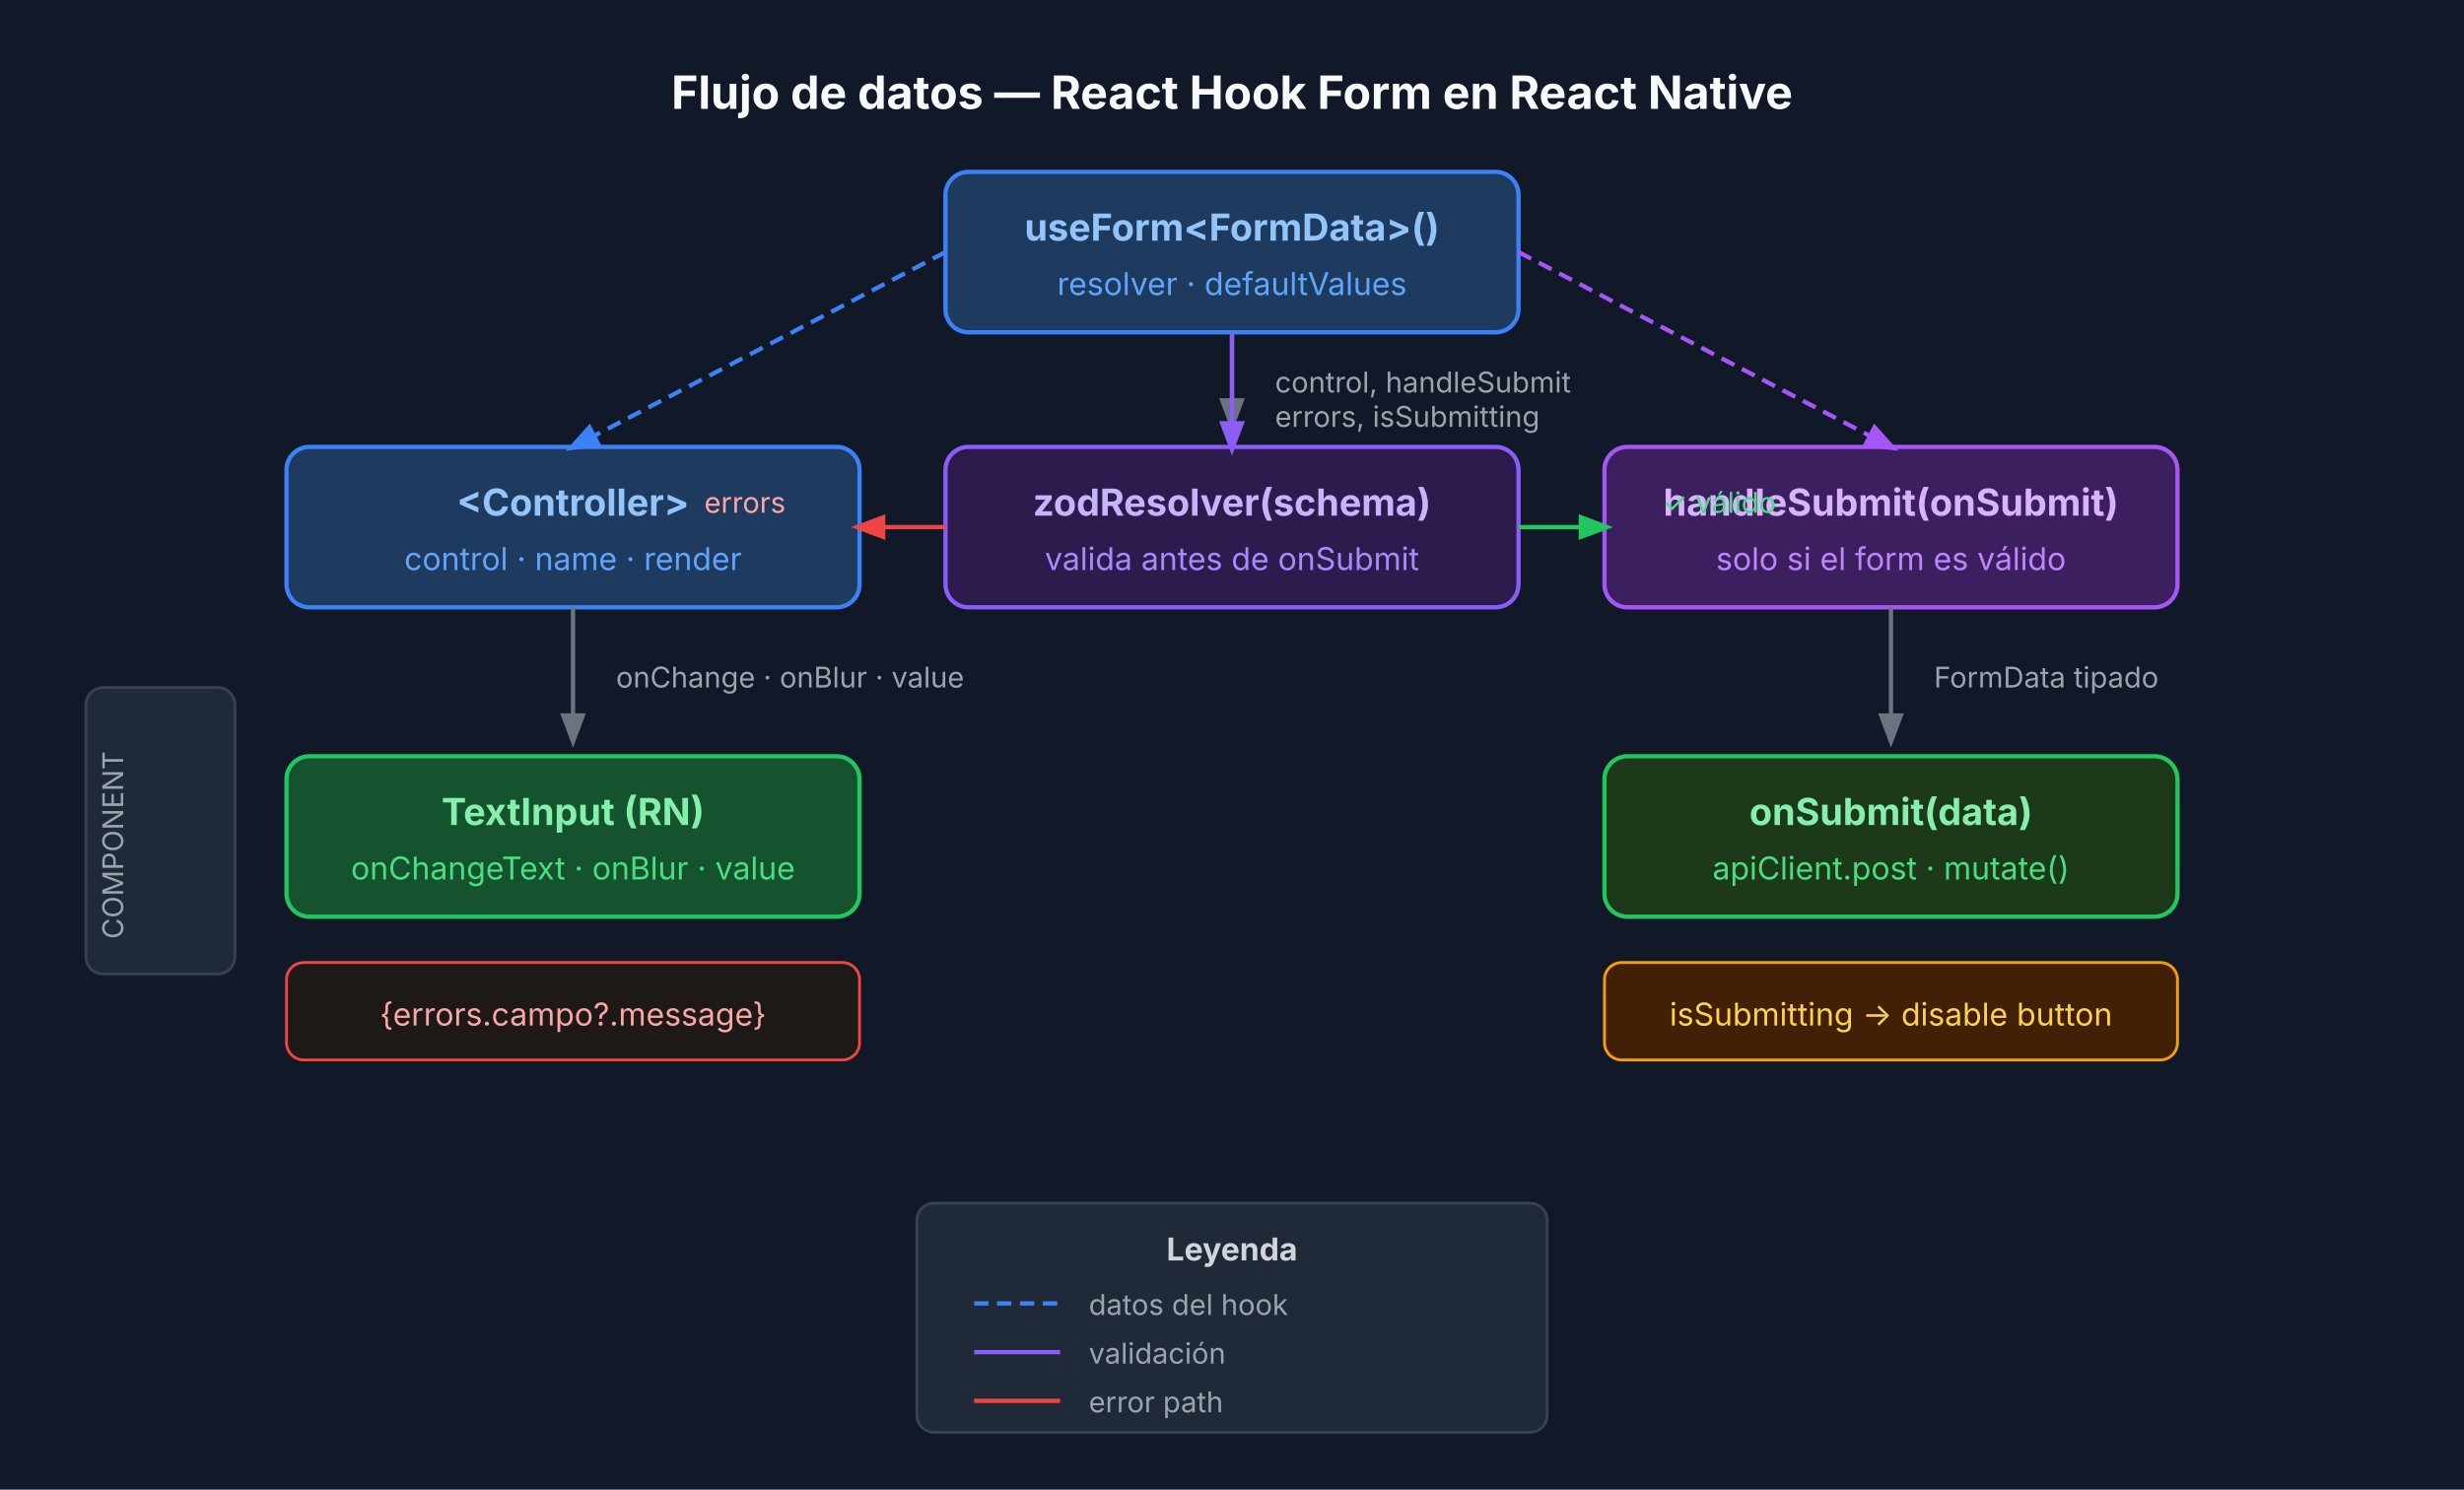
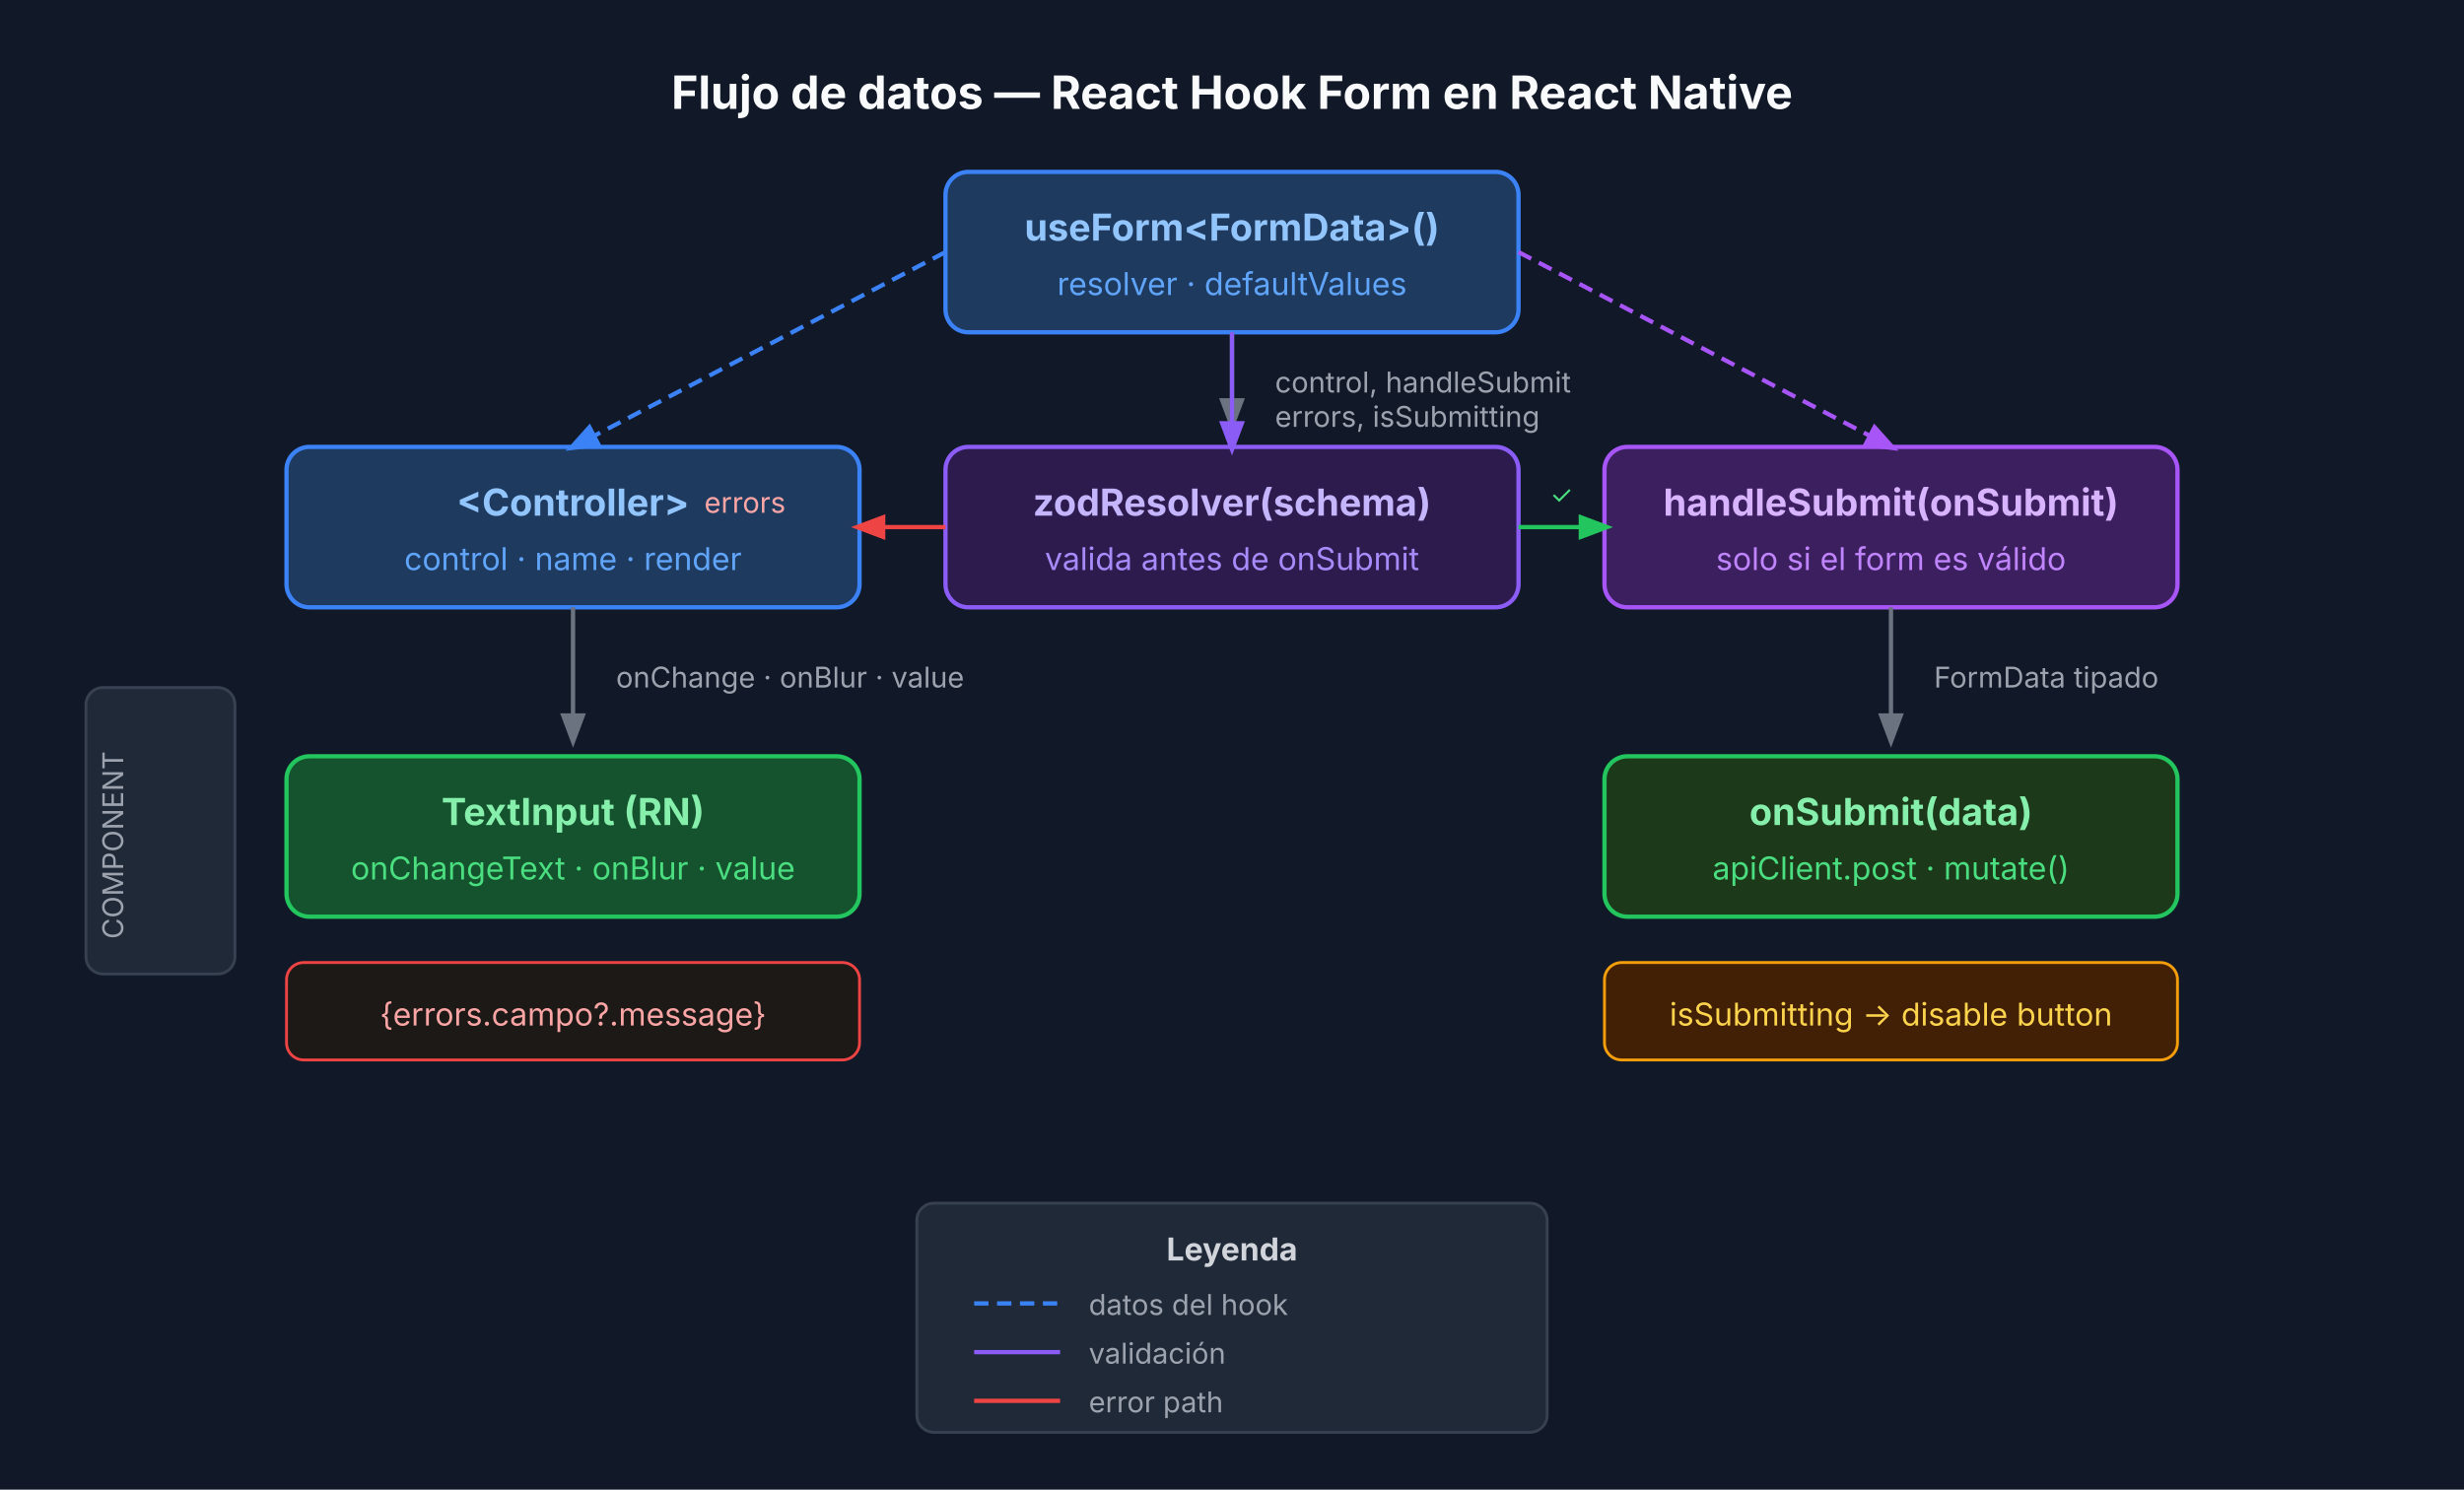
<svg xmlns="http://www.w3.org/2000/svg" viewBox="0 0 860 520" font-family="Inter, Roboto, system-ui, sans-serif">
  <rect width="860" height="520" fill="#111827" />
  <text x="430" y="38" text-anchor="middle" font-size="16" font-weight="700" fill="#F9FAFB">Flujo de datos — React Hook Form en React Native</text>
  <rect x="330" y="60" width="200" height="56" rx="8" fill="#1E3A5F" stroke="#3B82F6" stroke-width="1.5" />
  <text x="430" y="84" text-anchor="middle" font-size="13" font-weight="700" fill="#93C5FD">useForm&lt;FormData&gt;()</text>
  <text x="430" y="103" text-anchor="middle" font-size="11" fill="#60A5FA">resolver · defaultValues</text>
  <line x1="430" y1="116" x2="430" y2="148" stroke="#6B7280" stroke-width="1.5" marker-end="url(#arrow)" />
  <text x="445" y="137" font-size="10" fill="#9CA3AF">control, handleSubmit</text>
  <text x="445" y="149" font-size="10" fill="#9CA3AF">errors, isSubmitting</text>
  <rect x="100" y="156" width="200" height="56" rx="8" fill="#1E3A5F" stroke="#3B82F6" stroke-width="1.5" />
  <text x="200" y="180" text-anchor="middle" font-size="13" font-weight="700" fill="#93C5FD">&lt;Controller&gt;</text>
  <text x="200" y="199" text-anchor="middle" font-size="11" fill="#60A5FA">control · name · render</text>
  <path d="M330 88 L200 156" stroke="#3B82F6" stroke-width="1.5" stroke-dasharray="5,3" fill="none" marker-end="url(#arrowBlue)" />
  <line x1="200" y1="212" x2="200" y2="258" stroke="#6B7280" stroke-width="1.5" marker-end="url(#arrow)" />
  <text x="215" y="240" font-size="10" fill="#9CA3AF">onChange · onBlur · value</text>
  <rect x="100" y="264" width="200" height="56" rx="8" fill="#14532D" stroke="#22C55E" stroke-width="1.5" />
  <text x="200" y="288" text-anchor="middle" font-size="13" font-weight="700" fill="#86EFAC">TextInput (RN)</text>
  <text x="200" y="307" text-anchor="middle" font-size="11" fill="#4ADE80">onChangeText · onBlur · value</text>
  <rect x="100" y="336" width="200" height="34" rx="6" fill="#1C1917" stroke="#EF4444" stroke-width="1" />
  <text x="200" y="358" text-anchor="middle" font-size="11" fill="#FCA5A5">{errors.campo?.message}</text>
  <rect x="560" y="156" width="200" height="56" rx="8" fill="#3B1F5F" stroke="#A855F7" stroke-width="1.5" />
  <text x="660" y="180" text-anchor="middle" font-size="13" font-weight="700" fill="#D8B4FE">handleSubmit(onSubmit)</text>
  <text x="660" y="199" text-anchor="middle" font-size="11" fill="#C084FC">solo si el form es válido</text>
  <path d="M530 88 L660 156" stroke="#A855F7" stroke-width="1.5" stroke-dasharray="5,3" fill="none" marker-end="url(#arrowPurple)" />
  <line x1="660" y1="212" x2="660" y2="258" stroke="#6B7280" stroke-width="1.5" marker-end="url(#arrow)" />
  <text x="675" y="240" font-size="10" fill="#9CA3AF">FormData tipado</text>
  <rect x="560" y="264" width="200" height="56" rx="8" fill="#1C3A1A" stroke="#22C55E" stroke-width="1.5" />
  <text x="660" y="288" text-anchor="middle" font-size="13" font-weight="700" fill="#86EFAC">onSubmit(data)</text>
  <text x="660" y="307" text-anchor="middle" font-size="11" fill="#4ADE80">apiClient.post · mutate()</text>
  <rect x="560" y="336" width="200" height="34" rx="6" fill="#422006" stroke="#F59E0B" stroke-width="1" />
  <text x="660" y="358" text-anchor="middle" font-size="11" fill="#FCD34D">isSubmitting → disable button</text>
  <rect x="330" y="156" width="200" height="56" rx="8" fill="#2D1B4E" stroke="#8B5CF6" stroke-width="1.5" />
  <text x="430" y="180" text-anchor="middle" font-size="13" font-weight="700" fill="#C4B5FD">zodResolver(schema)</text>
  <text x="430" y="199" text-anchor="middle" font-size="11" fill="#A78BFA">valida antes de onSubmit</text>
  <line x1="430" y1="116" x2="430" y2="156" stroke="#8B5CF6" stroke-width="1.5" marker-end="url(#arrowViolet)" />
  <line x1="330" y1="184" x2="300" y2="184" stroke="#EF4444" stroke-width="1.5" marker-end="url(#arrowRed)" />
  <text x="260" y="179" text-anchor="middle" font-size="10" fill="#FCA5A5">errors</text>
  <line x1="530" y1="184" x2="560" y2="184" stroke="#22C55E" stroke-width="1.5" marker-end="url(#arrowGreen)" />
-   <text x="600" y="179" text-anchor="middle" font-size="10" fill="#4ADE80">✓ válido</text>
+   <text x="545" y="176" text-anchor="middle" font-size="9" fill="#4ADE80">✓</text>
  <rect x="30" y="240" width="52" height="100" rx="6" fill="#1F2937" stroke="#374151" stroke-width="1" />
  <text x="56" y="282" text-anchor="middle" font-size="10" fill="#9CA3AF" transform="rotate(-90,56,295)">COMPONENT</text>
  <rect x="320" y="420" width="220" height="80" rx="6" fill="#1F2937" stroke="#374151" stroke-width="1" />
  <text x="430" y="440" text-anchor="middle" font-size="11" font-weight="700" fill="#D1D5DB">Leyenda</text>
  <line x1="340" y1="455" x2="370" y2="455" stroke="#3B82F6" stroke-width="1.5" stroke-dasharray="5,3" />
  <text x="380" y="459" font-size="10" fill="#9CA3AF">datos del hook</text>
  <line x1="340" y1="472" x2="370" y2="472" stroke="#8B5CF6" stroke-width="1.5" />
  <text x="380" y="476" font-size="10" fill="#9CA3AF">validación</text>
  <line x1="340" y1="489" x2="370" y2="489" stroke="#EF4444" stroke-width="1.5" />
  <text x="380" y="493" font-size="10" fill="#9CA3AF">error path</text>
  <defs>
    <marker id="arrow" markerWidth="8" markerHeight="8" refX="6" refY="3" orient="auto">
      <path d="M0,0 L0,6 L8,3 z" fill="#6B7280" />
    </marker>
    <marker id="arrowBlue" markerWidth="8" markerHeight="8" refX="6" refY="3" orient="auto">
      <path d="M0,0 L0,6 L8,3 z" fill="#3B82F6" />
    </marker>
    <marker id="arrowPurple" markerWidth="8" markerHeight="8" refX="6" refY="3" orient="auto">
      <path d="M0,0 L0,6 L8,3 z" fill="#A855F7" />
    </marker>
    <marker id="arrowViolet" markerWidth="8" markerHeight="8" refX="6" refY="3" orient="auto">
      <path d="M0,0 L0,6 L8,3 z" fill="#8B5CF6" />
    </marker>
    <marker id="arrowRed" markerWidth="8" markerHeight="8" refX="6" refY="3" orient="auto">
      <path d="M0,0 L0,6 L8,3 z" fill="#EF4444" />
    </marker>
    <marker id="arrowGreen" markerWidth="8" markerHeight="8" refX="6" refY="3" orient="auto">
      <path d="M0,0 L0,6 L8,3 z" fill="#22C55E" />
    </marker>
  </defs>
</svg>
